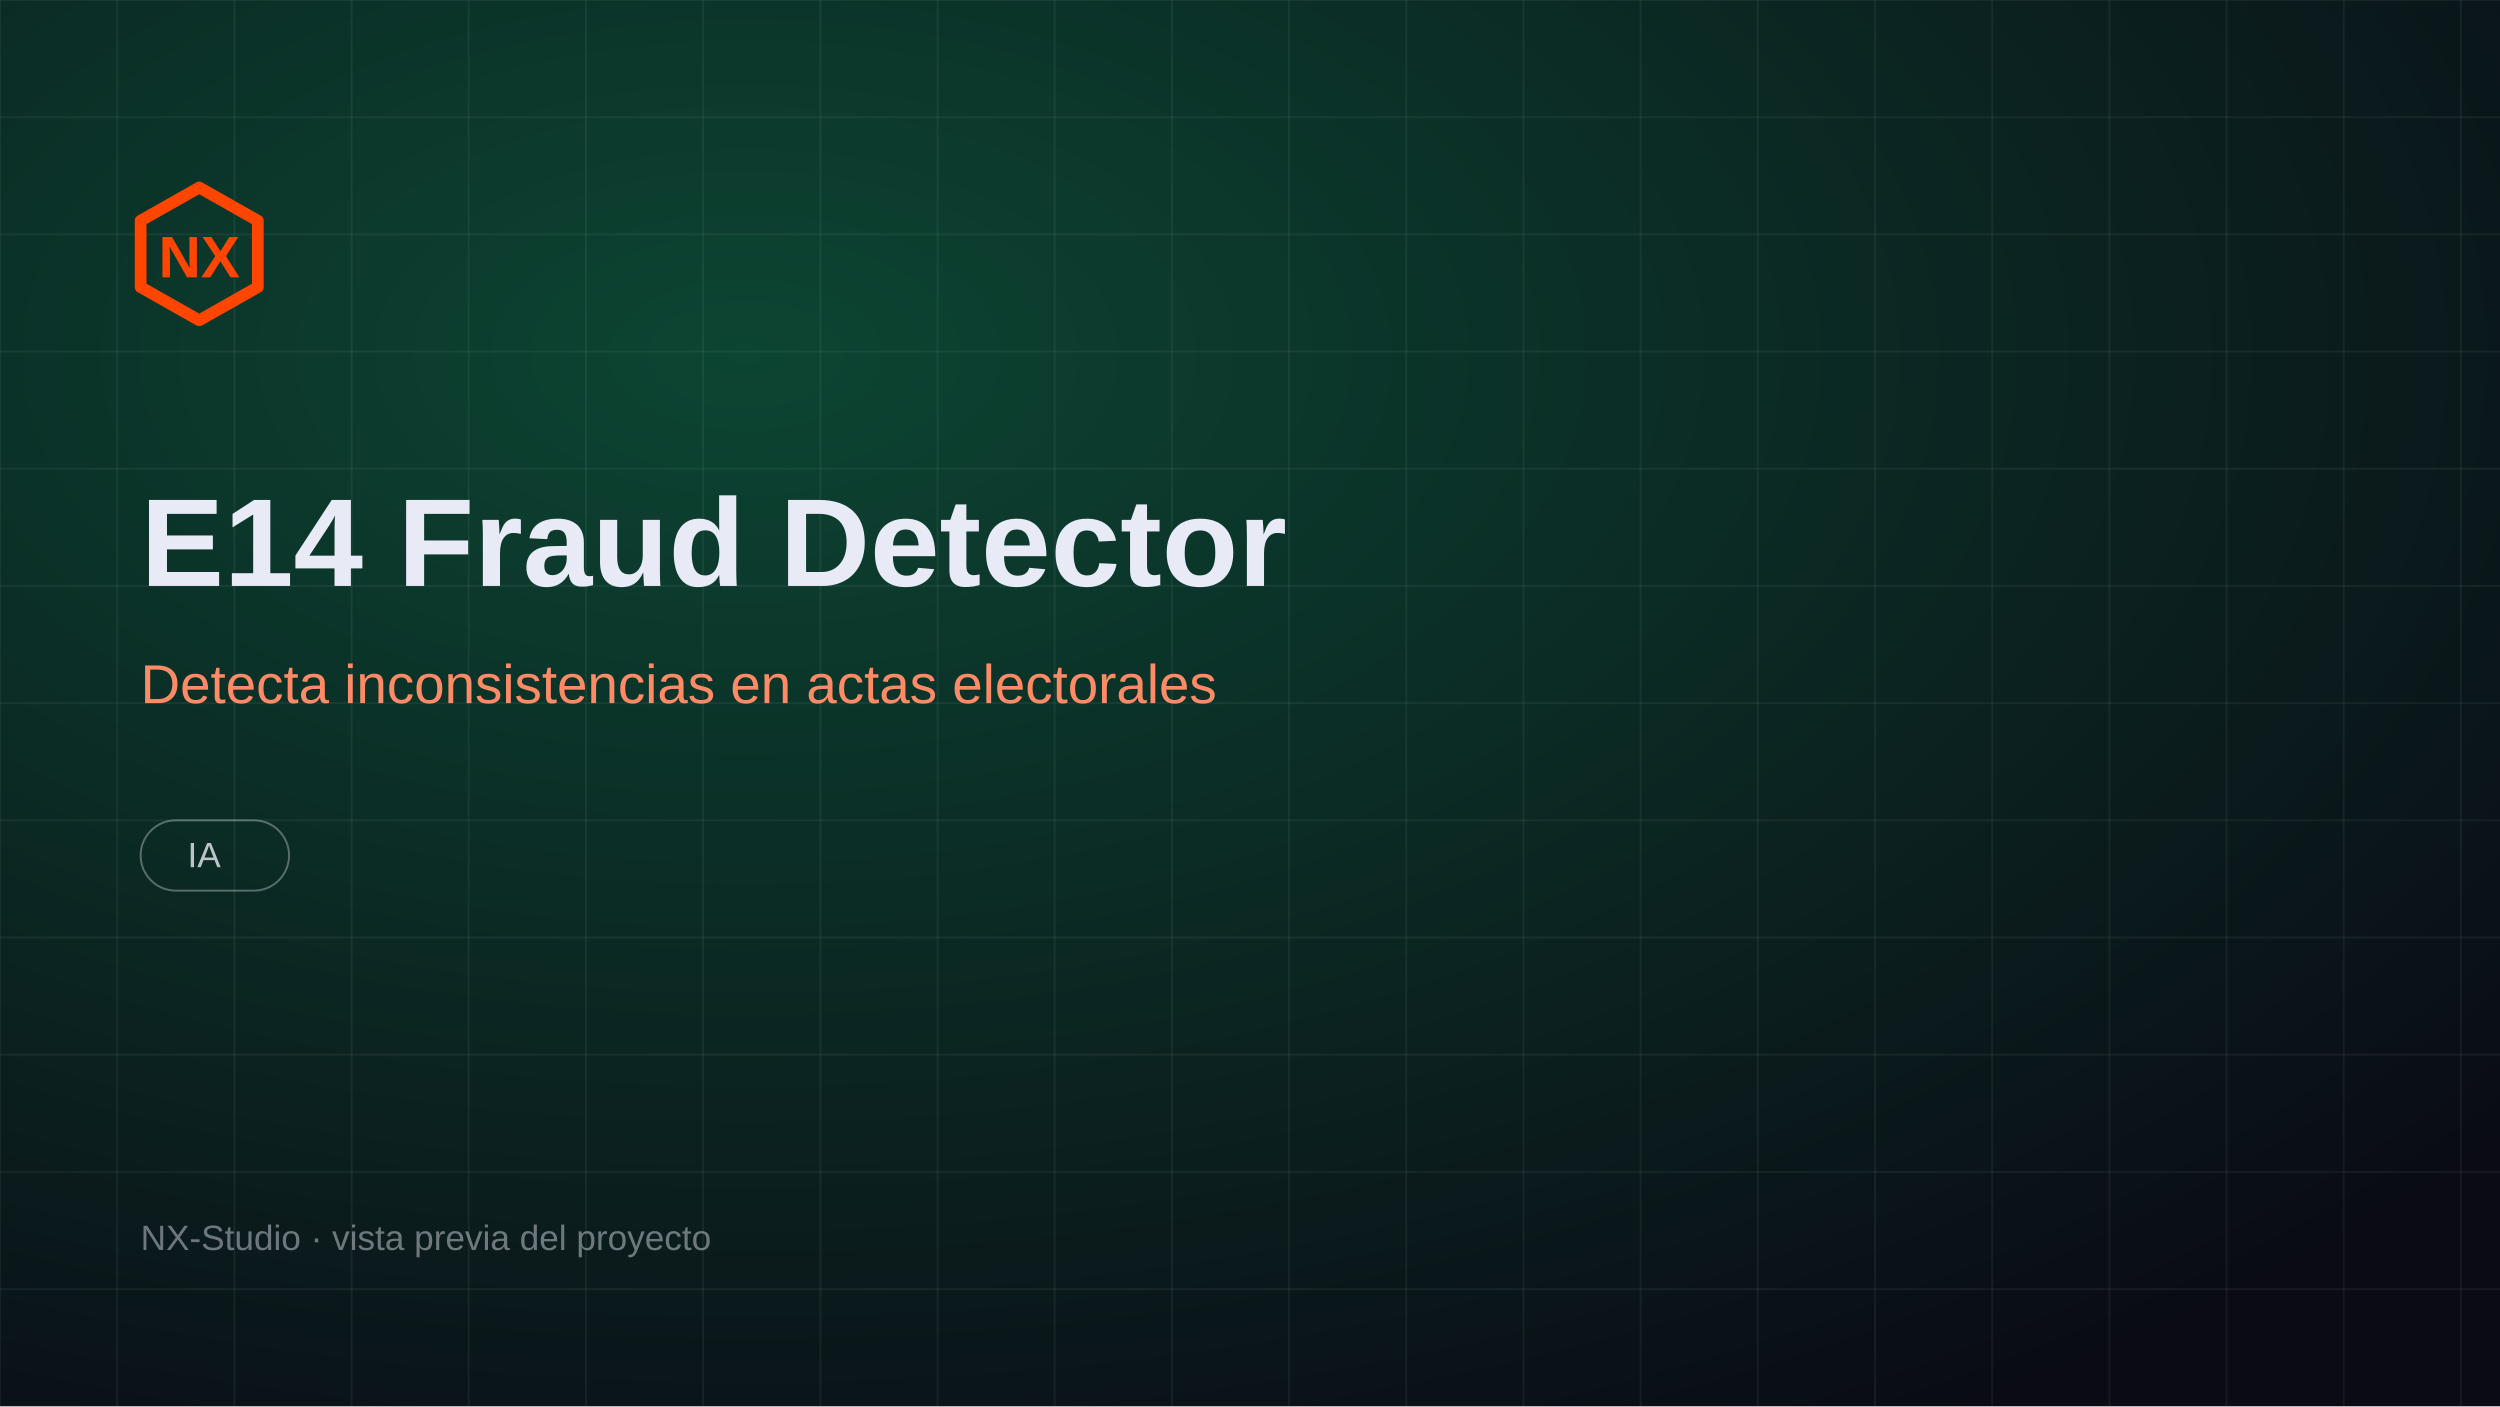
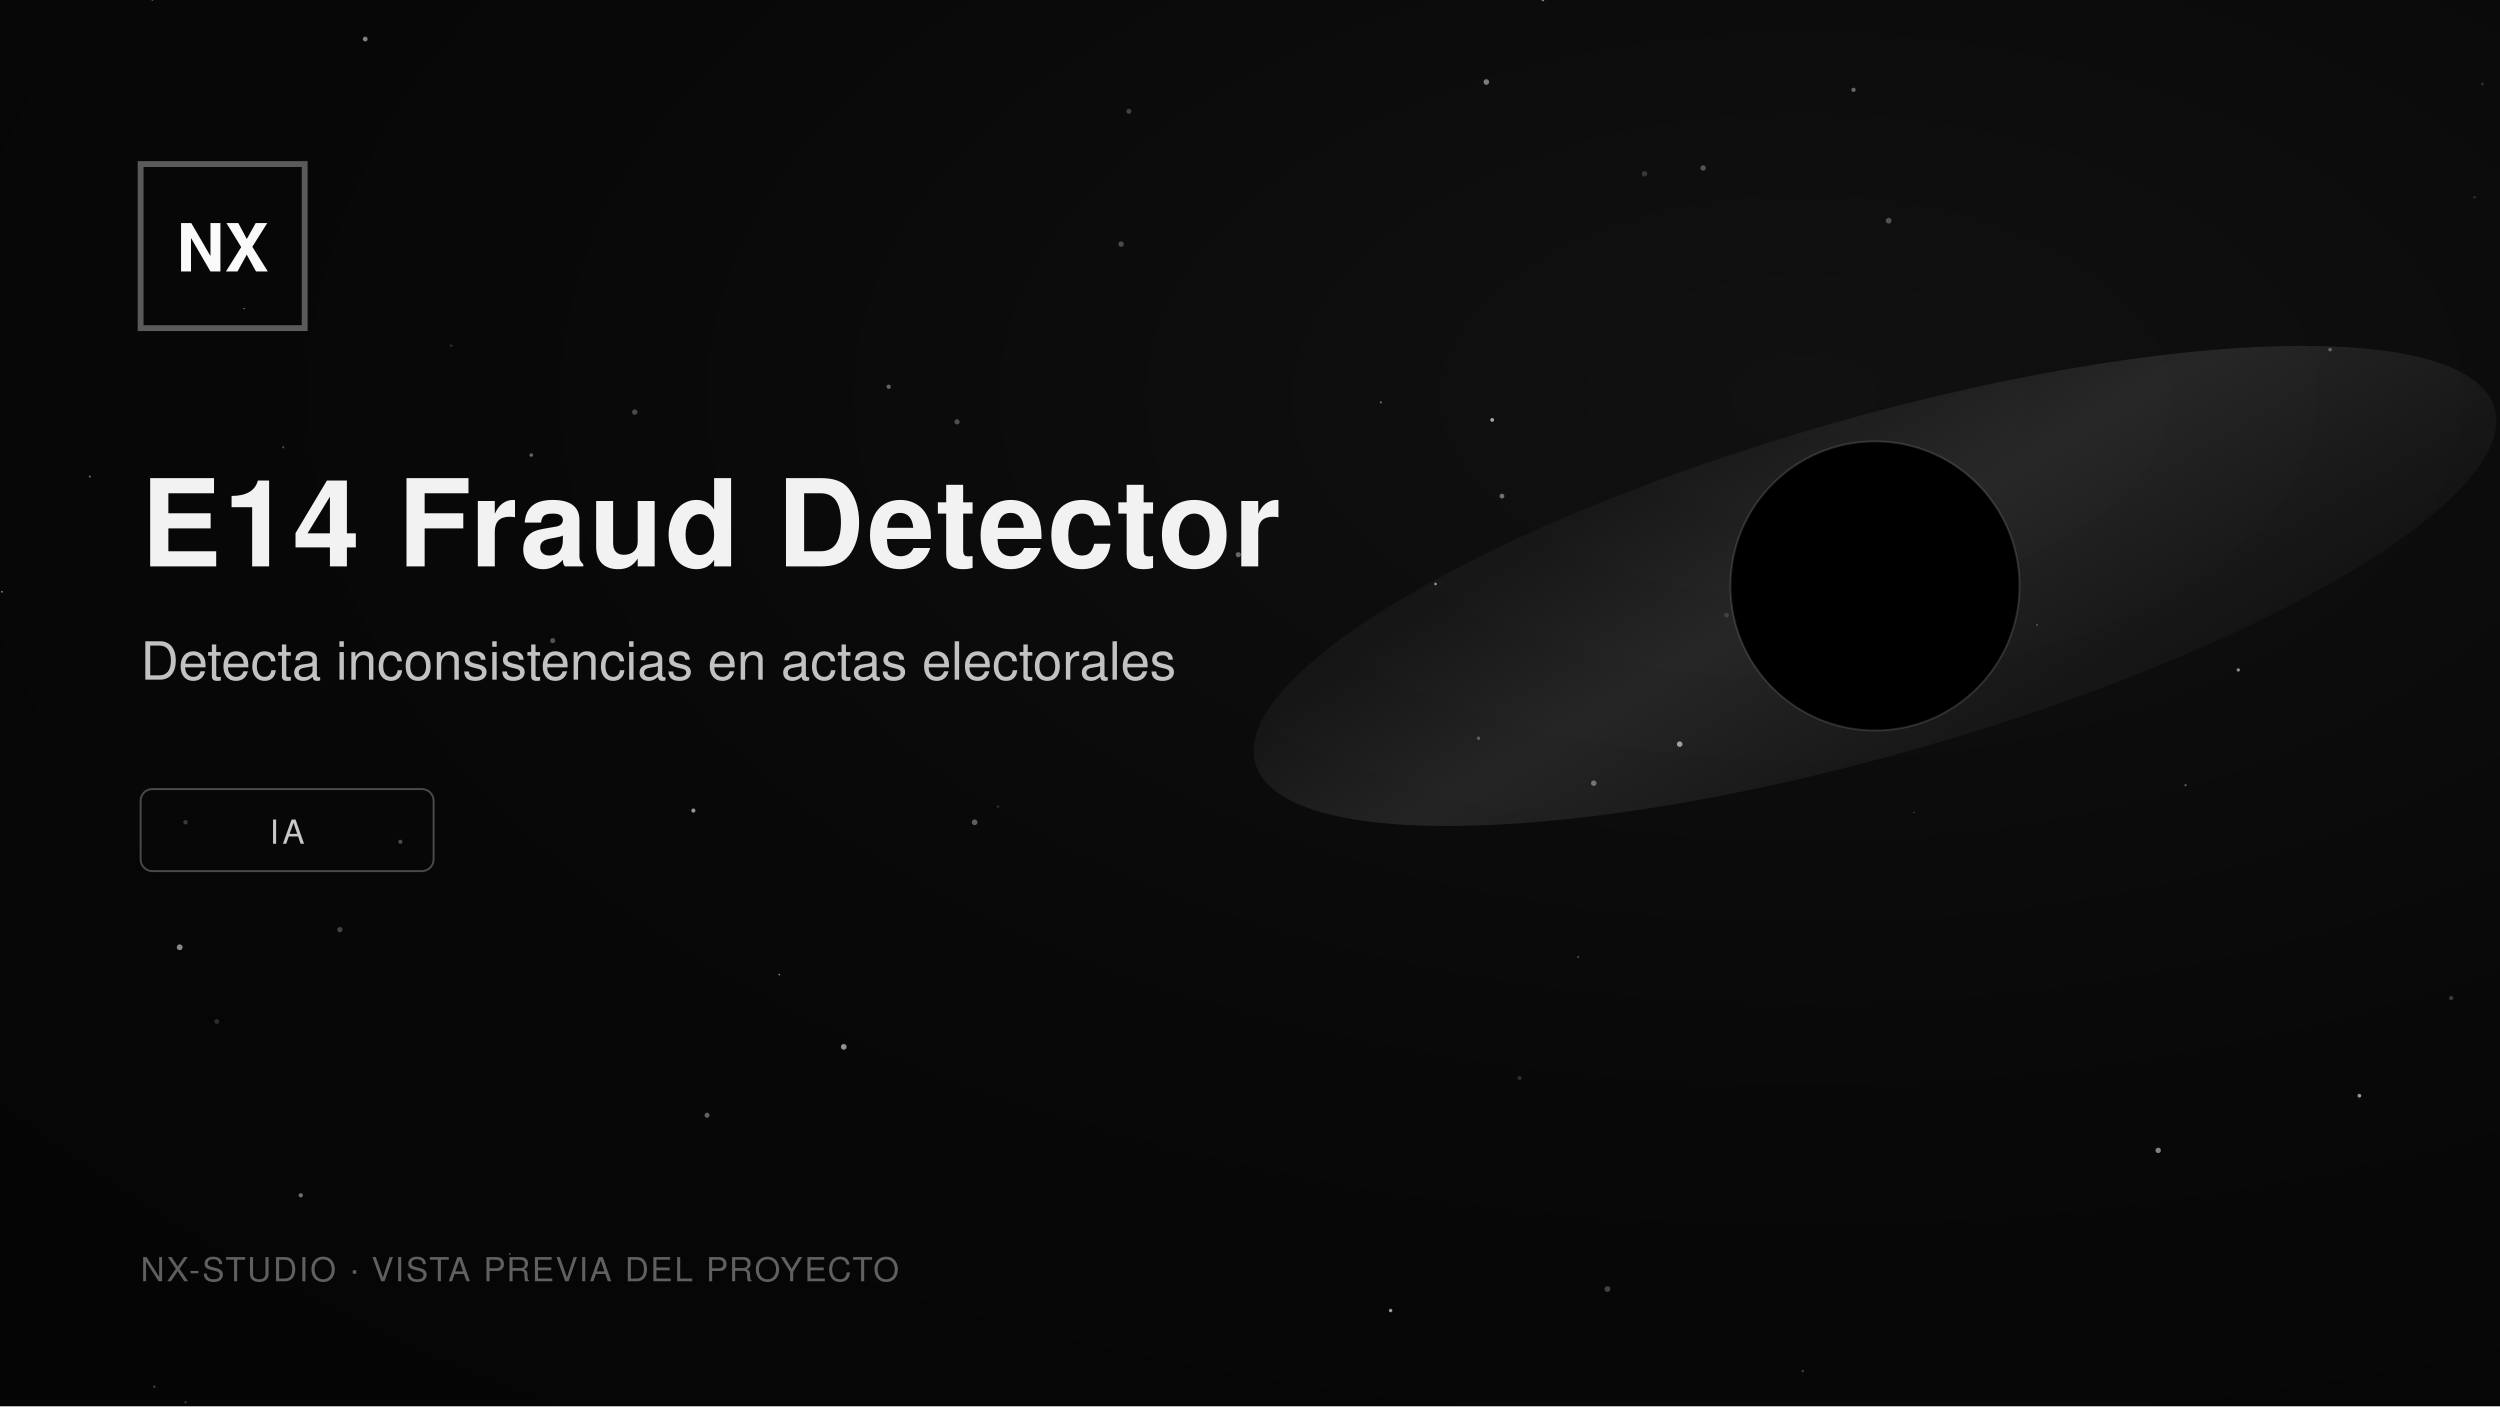
- <svg xmlns="http://www.w3.org/2000/svg" width="1280" height="720" viewBox="0 0 1280 720">
+ <svg xmlns="http://www.w3.org/2000/svg" width="1280" height="720" viewBox="0 0 1280 720" role="img">
  <defs>
-     <radialGradient id="g" cx="30%" cy="25%" r="90%">
-       <stop offset="0%" stop-color="hsl(160 70% 16%)" />
-       <stop offset="100%" stop-color="#0a0b14" />
+     <radialGradient id="nx-bg" cx="72%" cy="28%" r="95%">
+       <stop offset="0%" stop-color="#111111" />
+       <stop offset="55%" stop-color="#080808" />
+       <stop offset="100%" stop-color="#050505" />
    </radialGradient>
+     <linearGradient id="nx-disk" x1="0" y1="0" x2="1" y2="1">
+       <stop offset="0%" stop-color="#ffffff" stop-opacity="0" />
+       <stop offset="45%" stop-color="#ffffff" stop-opacity="0.10" />
+       <stop offset="100%" stop-color="#ffffff" stop-opacity="0" />
+     </linearGradient>
  </defs>
-   <rect width="1280" height="720" fill="url(#g)" />
-   <g stroke="#e8eaf6" stroke-opacity="0.06">
-     <line x1="0" y1="0" x2="1280" y2="0" />
-     <line x1="0" y1="60" x2="1280" y2="60" />
-     <line x1="0" y1="120" x2="1280" y2="120" />
-     <line x1="0" y1="180" x2="1280" y2="180" />
-     <line x1="0" y1="240" x2="1280" y2="240" />
-     <line x1="0" y1="300" x2="1280" y2="300" />
-     <line x1="0" y1="360" x2="1280" y2="360" />
-     <line x1="0" y1="420" x2="1280" y2="420" />
-     <line x1="0" y1="480" x2="1280" y2="480" />
-     <line x1="0" y1="540" x2="1280" y2="540" />
-     <line x1="0" y1="600" x2="1280" y2="600" />
-     <line x1="0" y1="660" x2="1280" y2="660" />
-     <line x1="0" y1="0" x2="0" y2="720" />
-     <line x1="60" y1="0" x2="60" y2="720" />
-     <line x1="120" y1="0" x2="120" y2="720" />
-     <line x1="180" y1="0" x2="180" y2="720" />
-     <line x1="240" y1="0" x2="240" y2="720" />
-     <line x1="300" y1="0" x2="300" y2="720" />
-     <line x1="360" y1="0" x2="360" y2="720" />
-     <line x1="420" y1="0" x2="420" y2="720" />
-     <line x1="480" y1="0" x2="480" y2="720" />
-     <line x1="540" y1="0" x2="540" y2="720" />
-     <line x1="600" y1="0" x2="600" y2="720" />
-     <line x1="660" y1="0" x2="660" y2="720" />
-     <line x1="720" y1="0" x2="720" y2="720" />
-     <line x1="780" y1="0" x2="780" y2="720" />
-     <line x1="840" y1="0" x2="840" y2="720" />
-     <line x1="900" y1="0" x2="900" y2="720" />
-     <line x1="960" y1="0" x2="960" y2="720" />
-     <line x1="1020" y1="0" x2="1020" y2="720" />
-     <line x1="1080" y1="0" x2="1080" y2="720" />
-     <line x1="1140" y1="0" x2="1140" y2="720" />
-     <line x1="1200" y1="0" x2="1200" y2="720" />
-     <line x1="1260" y1="0" x2="1260" y2="720" />
+   <rect width="1280" height="720" fill="url(#nx-bg)" />
+   <circle cx="764" cy="215" r="1.00" fill="#ffffff" fill-opacity="0.61" />
+   <circle cx="860" cy="381" r="1.43" fill="#ffffff" fill-opacity="0.58" />
+   <circle cx="95" cy="718" r="0.57" fill="#ffffff" fill-opacity="0.22" />
+   <circle cx="1271" cy="43" r="0.80" fill="#ffffff" fill-opacity="0.14" />
+   <circle cx="92" cy="485" r="1.50" fill="#ffffff" fill-opacity="0.52" />
+   <circle cx="949" cy="46" r="1.10" fill="#ffffff" fill-opacity="0.37" />
+   <circle cx="261" cy="642" r="0.39" fill="#ffffff" fill-opacity="0.52" />
+   <circle cx="187" cy="20" r="1.23" fill="#ffffff" fill-opacity="0.49" />
+   <circle cx="1105" cy="589" r="1.39" fill="#ffffff" fill-opacity="0.49" />
+   <circle cx="46" cy="244" r="0.50" fill="#ffffff" fill-opacity="0.45" />
+   <circle cx="490" cy="216" r="1.33" fill="#ffffff" fill-opacity="0.28" />
+   <circle cx="1119" cy="402" r="0.56" fill="#ffffff" fill-opacity="0.35" />
+   <circle cx="735" cy="299" r="0.69" fill="#ffffff" fill-opacity="0.54" />
+   <circle cx="769" cy="254" r="1.23" fill="#ffffff" fill-opacity="0.41" />
+   <circle cx="511" cy="413" r="0.61" fill="#ffffff" fill-opacity="0.16" />
+   <circle cx="757" cy="378" r="0.89" fill="#ffffff" fill-opacity="0.27" />
+   <circle cx="578" cy="57" r="1.30" fill="#ffffff" fill-opacity="0.22" />
+   <circle cx="154" cy="612" r="1.09" fill="#ffffff" fill-opacity="0.43" />
+   <circle cx="1193" cy="179" r="0.92" fill="#ffffff" fill-opacity="0.32" />
+   <circle cx="808" cy="490" r="0.60" fill="#ffffff" fill-opacity="0.22" />
+   <circle cx="790" cy="0" r="0.67" fill="#ffffff" fill-opacity="0.51" />
+   <circle cx="981" cy="311" r="0.78" fill="#ffffff" fill-opacity="0.37" />
+   <circle cx="325" cy="211" r="1.40" fill="#ffffff" fill-opacity="0.26" />
+   <circle cx="761" cy="42" r="1.44" fill="#ffffff" fill-opacity="0.46" />
+   <circle cx="574" cy="125" r="1.38" fill="#ffffff" fill-opacity="0.26" />
+   <circle cx="283" cy="328" r="1.31" fill="#ffffff" fill-opacity="0.30" />
+   <circle cx="1" cy="303" r="0.44" fill="#ffffff" fill-opacity="0.62" />
+   <circle cx="355" cy="415" r="1.07" fill="#ffffff" fill-opacity="0.57" />
+   <circle cx="923" cy="702" r="0.63" fill="#ffffff" fill-opacity="0.23" />
+   <circle cx="634" cy="284" r="1.32" fill="#ffffff" fill-opacity="0.37" />
+   <circle cx="1208" cy="561" r="0.96" fill="#ffffff" fill-opacity="0.58" />
+   <circle cx="499" cy="421" r="1.46" fill="#ffffff" fill-opacity="0.35" />
+   <circle cx="432" cy="536" r="1.47" fill="#ffffff" fill-opacity="0.56" />
+   <circle cx="231" cy="177" r="0.74" fill="#ffffff" fill-opacity="0.14" />
+   <circle cx="174" cy="476" r="1.36" fill="#ffffff" fill-opacity="0.24" />
+   <circle cx="707" cy="206" r="0.54" fill="#ffffff" fill-opacity="0.42" />
+   <circle cx="823" cy="660" r="1.49" fill="#ffffff" fill-opacity="0.24" />
+   <circle cx="872" cy="86" r="1.37" fill="#ffffff" fill-opacity="0.29" />
+   <circle cx="399" cy="499" r="0.44" fill="#ffffff" fill-opacity="0.54" />
+   <circle cx="455" cy="198" r="1.10" fill="#ffffff" fill-opacity="0.36" />
+   <circle cx="712" cy="671" r="0.88" fill="#ffffff" fill-opacity="0.61" />
+   <circle cx="95" cy="421" r="1.15" fill="#ffffff" fill-opacity="0.20" />
+   <circle cx="778" cy="552" r="1.06" fill="#ffffff" fill-opacity="0.15" />
+   <circle cx="1146" cy="343" r="0.86" fill="#ffffff" fill-opacity="0.53" />
+   <circle cx="967" cy="113" r="1.47" fill="#ffffff" fill-opacity="0.28" />
+   <circle cx="125" cy="158" r="0.38" fill="#ffffff" fill-opacity="0.50" />
+   <circle cx="980" cy="416" r="0.32" fill="#ffffff" fill-opacity="0.32" />
+   <circle cx="1043" cy="320" r="0.54" fill="#ffffff" fill-opacity="0.23" />
+   <circle cx="205" cy="431" r="1.06" fill="#ffffff" fill-opacity="0.28" />
+   <circle cx="842" cy="89" r="1.41" fill="#ffffff" fill-opacity="0.17" />
+   <circle cx="1267" cy="101" r="0.64" fill="#ffffff" fill-opacity="0.16" />
+   <circle cx="884" cy="315" r="1.18" fill="#ffffff" fill-opacity="0.14" />
+   <circle cx="78" cy="0" r="0.46" fill="#ffffff" fill-opacity="0.37" />
+   <circle cx="79" cy="710" r="0.71" fill="#ffffff" fill-opacity="0.20" />
+   <circle cx="272" cy="233" r="0.91" fill="#ffffff" fill-opacity="0.38" />
+   <circle cx="1255" cy="511" r="1.08" fill="#ffffff" fill-opacity="0.20" />
+   <circle cx="362" cy="571" r="1.28" fill="#ffffff" fill-opacity="0.37" />
+   <circle cx="111" cy="523" r="1.27" fill="#ffffff" fill-opacity="0.15" />
+   <circle cx="145" cy="229" r="0.59" fill="#ffffff" fill-opacity="0.25" />
+   <circle cx="816" cy="401" r="1.41" fill="#ffffff" fill-opacity="0.39" />
+   <ellipse cx="960" cy="300" rx="330" ry="86" fill="url(#nx-disk)" transform="rotate(-16 960 300)" />
+   <circle cx="960" cy="300" r="74" fill="#000000" />
+   <circle cx="960" cy="300" r="74" fill="none" stroke="#ffffff" stroke-opacity="0.14" stroke-width="1" />
+   <g transform="translate(72,84)">
+     <rect x="0" y="0" width="84" height="84" fill="none" stroke="#f2f2f2" stroke-opacity="0.35" stroke-width="3" />
+     <text x="42" y="55" text-anchor="middle" font-family="Helvetica, Arial, sans-serif" font-weight="700" font-size="34" fill="#fafafa">NX</text>
  </g>
-   <g transform="translate(72,96)" stroke="#ff4500" stroke-width="6" fill="none" stroke-linejoin="round">
-     <path d="M30 0 L60 17 L60 51 L30 68 L0 51 L0 17 Z" />
-     <text x="30" y="46" text-anchor="middle" font-family="Arial, sans-serif" font-weight="700" font-size="30" fill="#ff4500" stroke="none">NX</text>
-   </g>
-   <text x="72" y="300" font-family="Arial, sans-serif" font-weight="700" font-size="64" fill="#e8eaf6">E14 Fraud Detector</text>
-   <text x="72" y="360" font-family="Arial, sans-serif" font-size="28" fill="#ff8a66">Detecta inconsistencias en actas electorales</text>
-   <rect x="72" y="420" rx="18" width="76" height="36" fill="none" stroke="#e8eaf6" stroke-opacity="0.35" />
-   <text x="96" y="444" font-family="Arial, sans-serif" font-size="18" fill="#e8eaf6" fill-opacity="0.8">IA</text>
-   <text x="72" y="640" font-family="Arial, sans-serif" font-size="18" fill="#e8eaf6" fill-opacity="0.45">NX-Studio · vista previa del proyecto</text>
+   <text x="72" y="290" font-family="Helvetica, Arial, sans-serif" font-weight="700" font-size="62" letter-spacing="1" fill="#f2f2f2">E14 Fraud Detector</text>
+   <text x="72" y="348" font-family="Helvetica, Arial, sans-serif" font-size="27" fill="#c2c2c2">Detecta inconsistencias en actas electorales</text>
+   <rect x="72" y="404" rx="6" width="150" height="42" fill="none" stroke="#f2f2f2" stroke-opacity="0.28" />
+   <text x="147" y="432" text-anchor="middle" font-family="Helvetica, Arial, sans-serif" font-size="17" letter-spacing="2" fill="#f2f2f2" fill-opacity="0.82">IA</text>
+   <text x="72" y="656" font-family="Helvetica, Arial, sans-serif" font-size="17" letter-spacing="1" fill="#f2f2f2" fill-opacity="0.38">NX-STUDIO · VISTA PREVIA DEL PROYECTO</text>
</svg>
